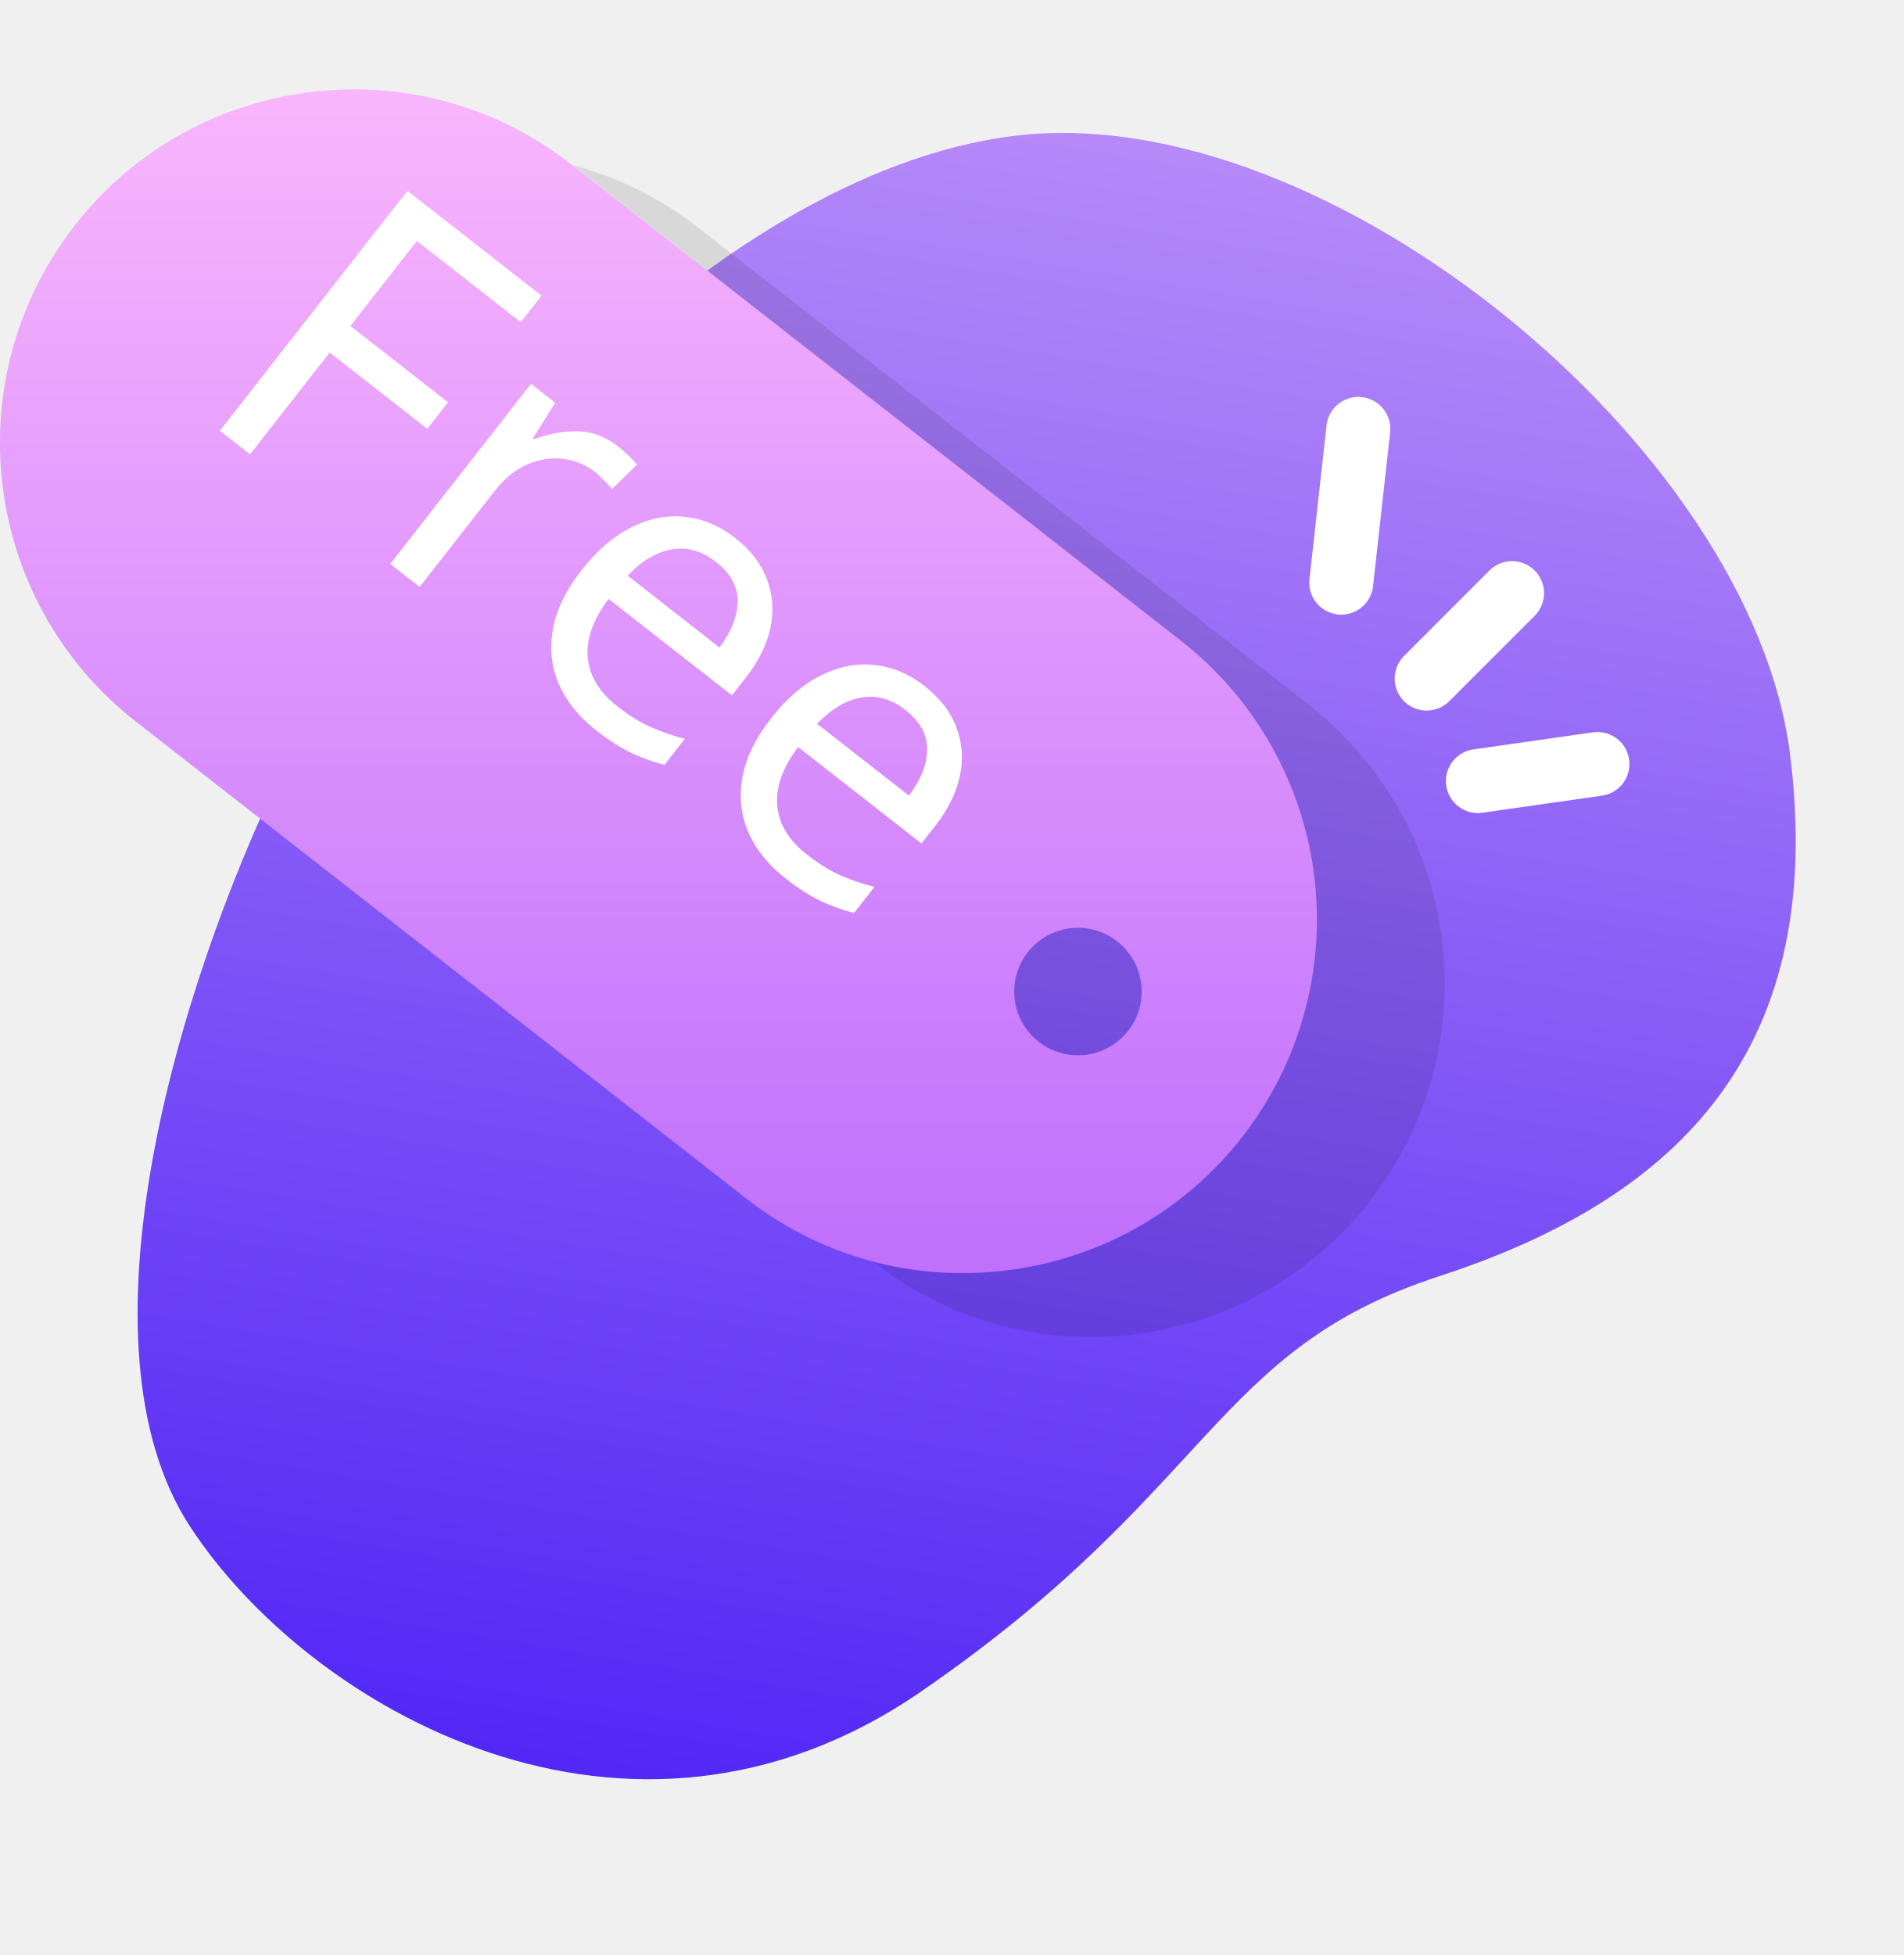
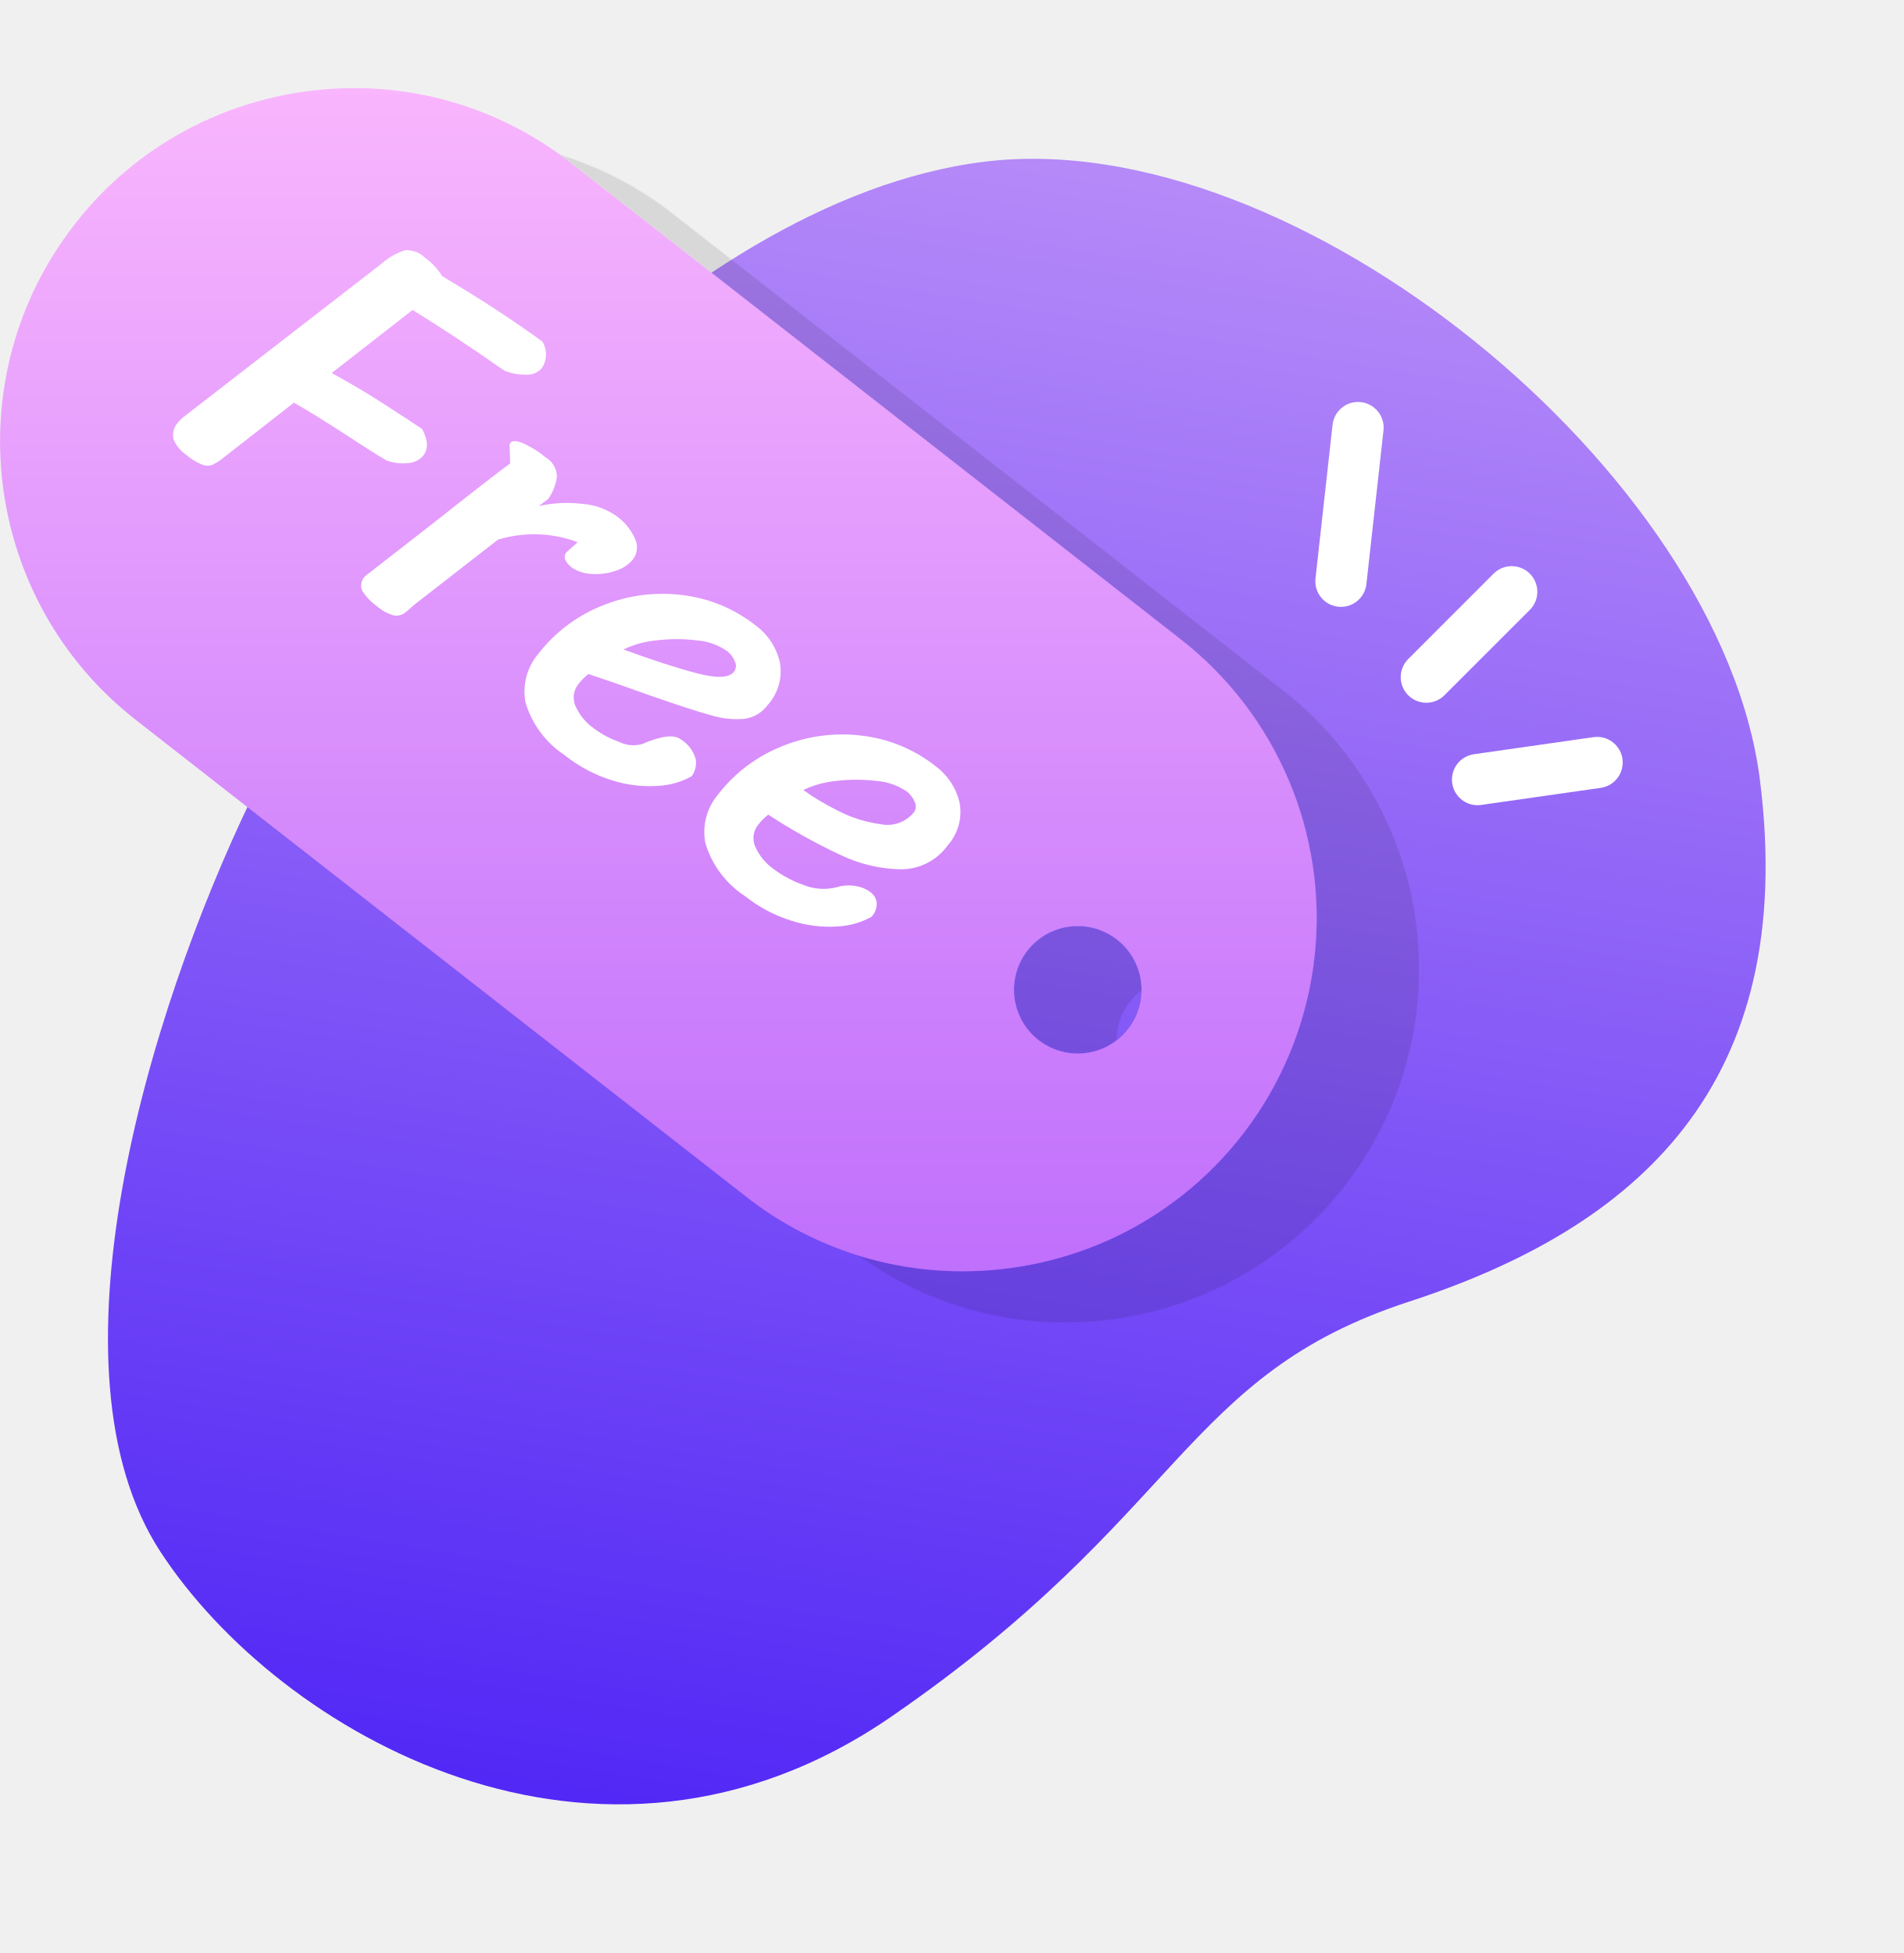
- <svg xmlns="http://www.w3.org/2000/svg" width="89.32" height="91.71" viewBox="0 0 89.32 91.71">
+ <svg xmlns="http://www.w3.org/2000/svg" width="111.466" height="114.382" viewBox="0 0 111.466 114.382">
  <defs>
-     <style>.a{fill:url(#a);}.b{fill:url(#b);}.c{fill:#fff;font-size:20px;font-family:Sriracha-Regular, Sriracha;}.d{fill:none;stroke:#fff;stroke-linecap:round;stroke-width:3px;}.e{filter:url(#c);}</style>
    <linearGradient id="a" x1="0.5" x2="0.5" y2="1" gradientUnits="objectBoundingBox">
      <stop offset="0" stop-color="#b589f8" />
      <stop offset="1" stop-color="#5228f6" />
    </linearGradient>
    <linearGradient id="b" x1="0.5" x2="0.5" y2="1" gradientUnits="objectBoundingBox">
      <stop offset="0" stop-color="#f9b6fd" />
      <stop offset="1" stop-color="#bf6ffc" />
    </linearGradient>
-     <filter id="c" x="0" y="4.193" width="67.789" height="58.527" filterUnits="userSpaceOnUse">
+     <filter id="c" x="0" y="5.166" width="83.109" height="72.294" filterUnits="userSpaceOnUse">
      <feOffset dx="6" dy="3" input="SourceAlpha" />
      <feGaussianBlur result="d" />
      <feFlood flood-opacity="0.102" />
      <feComposite operator="in" in2="d" />
      <feComposite in="SourceGraphic" />
    </filter>
  </defs>
-   <g transform="translate(-603.974 -4628.776)">
-     <path class="a" d="M4.718,71.8c6.927,7.405,23.211,13.39,35.114,1.672S50.5,55.331,60.375,50.061,76.619,36.923,72.319,23.068,45.565-3.447,31.472.853,5.912,25.218,2.807,36.206-2.209,64.394,4.718,71.8Z" transform="matrix(0.985, 0.174, -0.174, 0.985, 620.729, 4628.83)" />
-     <g class="e" transform="matrix(1, 0, 0, 1, 603.97, 4628.78)">
-       <path class="b" d="M45.191,55.527a16.42,16.42,0,0,1-10.2-3.516L6.377,29.654A16.586,16.586,0,0,1,3.518,6.375,16.418,16.418,0,0,1,9.436,1.618,16.744,16.744,0,0,1,16.6,0,16.421,16.421,0,0,1,26.8,3.516L55.413,25.873a16.59,16.59,0,0,1-3.06,28.036A16.747,16.747,0,0,1,45.191,55.527Zm5.385-16.2a2.993,2.993,0,1,0,2.993,2.993A3,3,0,0,0,50.576,39.324Z" transform="translate(0 4.19)" />
-     </g>
-     <text class="c" transform="matrix(0.788, 0.616, -0.616, 0.788, 628.388, 4660.002)">
-       <tspan x="-19.83" y="0">Free</tspan>
-     </text>
-     <line class="d" x1="0.801" y2="7.212" transform="translate(666.899 4648.896)" />
-     <line class="d" x1="4.007" y2="4.007" transform="translate(670.905 4656.601)" />
-     <line class="d" x1="5.609" y2="0.801" transform="translate(673.309 4664.615)" />
+   <path d="M1405.112,5781.987c8.645,9.241,28.966,16.71,43.82,2.086s13.312-22.637,25.636-29.213,20.271-16.4,14.9-33.685-33.387-33.089-50.975-27.723-31.9,30.406-35.772,44.118S1396.467,5772.746,1405.112,5781.987Z" transform="matrix(0.985, 0.174, -0.174, 0.985, -368.584, -5848.88)" fill="url(#a)" />
+   <g transform="matrix(1, 0, 0, 1, 0, 0)" filter="url(#c)">
+     <path d="M56.455,69.355a20.488,20.488,0,0,1-12.727-4.388l-35.71-27.9A20.7,20.7,0,0,1,4.451,8.016,20.485,20.485,0,0,1,11.835,2.08,20.894,20.894,0,0,1,20.773.061,20.492,20.492,0,0,1,33.5,4.45l35.71,27.9a20.7,20.7,0,0,1-3.818,34.987A20.9,20.9,0,0,1,56.455,69.355Zm6.72-20.221A3.735,3.735,0,1,0,66.91,52.87,3.74,3.74,0,0,0,63.176,49.135Z" transform="translate(-0.06 5.1)" fill="url(#b)" />
  </g>
+   <path d="M-11.661-17.732a1.443,1.443,0,0,1,.936,1.248,1.135,1.135,0,0,1-.494.871,3.141,3.141,0,0,1-1.118.585l-.312.026q-3.354.182-6.136.494l-1.456,5.824q1.924-.312,3.406-.442l1.768-.156,1.014-.078q1.014.442,1.014,1.2a1.267,1.267,0,0,1-.468.91,2.666,2.666,0,0,1-1.066.624l-.39.052q-1.17.13-2.184.208-2.652.234-3.77.416L-22.165-.936a3.134,3.134,0,0,1-.273.793.85.85,0,0,1-.494.364,3.549,3.549,0,0,1-1.053.117A2.037,2.037,0,0,1-25.168.065a1.063,1.063,0,0,1-.377-.923,1.89,1.89,0,0,1,.078-.546L-21.9-15.47a4.026,4.026,0,0,1,.611-1.521,1.511,1.511,0,0,1,1.183-.377,3.963,3.963,0,0,1,1.482.234Q-14.807-17.628-11.661-17.732ZM-8.073-.988q-.026.156-.117.611A.858.858,0,0,1-8.632.26,2.522,2.522,0,0,1-9.737.442,3.148,3.148,0,0,1-10.985.26a.77.77,0,0,1-.39-.78l1.248-4.966q1.04-4.29,1.378-5.46l-.65-.78a.249.249,0,0,1-.078-.182q0-.26.572-.429a5.844,5.844,0,0,1,1.586-.169A1.322,1.322,0,0,1-6.1-12a3.051,3.051,0,0,1,.39,1.313l-.182.676a7.447,7.447,0,0,1,1.937-1.677,3.934,3.934,0,0,1,1.963-.663,3.284,3.284,0,0,1,1.742.39,1.163,1.163,0,0,1,.624,1.014A2.093,2.093,0,0,1,0-9.815a3.552,3.552,0,0,1-.949.988,2.34,2.34,0,0,1-1.118.455,1.309,1.309,0,0,1-.7-.13.448.448,0,0,1-.182-.39l.156-.858a7.28,7.28,0,0,0-3.77,2.756ZM4.3.546A5.607,5.607,0,0,1,.585-.468a3.4,3.4,0,0,1-1.17-2.7A8.887,8.887,0,0,1,.65-7.748a9.314,9.314,0,0,1,3.3-3.341,8.542,8.542,0,0,1,4.459-1.235,3.7,3.7,0,0,1,2.444.819A2.945,2.945,0,0,1,11.843-9.1a2.025,2.025,0,0,1-.585,1.495,5.16,5.16,0,0,1-1.677,1.04Q8.489-6.11,6.045-5.278q-2.21.728-3.588,1.222a3.115,3.115,0,0,0-.1.806,1.25,1.25,0,0,0,.611,1.118,3.213,3.213,0,0,0,1.729.39,5.462,5.462,0,0,0,1.612-.286,1.865,1.865,0,0,0,1.144-.728q.884-1.612,1.612-1.612a1.966,1.966,0,0,1,1.443.4,1.4,1.4,0,0,1,.4.9A4.552,4.552,0,0,1,9.685-1.391,7.182,7.182,0,0,1,7.371,0,8.394,8.394,0,0,1,4.3.546ZM3.185-6.448Q5.759-7.28,7.423-7.995T9.087-9.412a.577.577,0,0,0-.338-.507,1.432,1.432,0,0,0-.728-.195,3.577,3.577,0,0,0-1.781.6A9.555,9.555,0,0,0,4.381-8.06,5.655,5.655,0,0,0,3.185-6.448ZM17.667.546A5.607,5.607,0,0,1,13.949-.468a3.4,3.4,0,0,1-1.17-2.7,8.887,8.887,0,0,1,1.235-4.576,9.314,9.314,0,0,1,3.3-3.341,8.542,8.542,0,0,1,4.459-1.235,3.7,3.7,0,0,1,2.444.819A2.945,2.945,0,0,1,25.207-9.1a3.358,3.358,0,0,1-1.313,2.8,8.548,8.548,0,0,1-3.3,1.508,34.109,34.109,0,0,1-4.771.741,3.115,3.115,0,0,0-.1.806,1.25,1.25,0,0,0,.611,1.118,3.213,3.213,0,0,0,1.729.39,6.5,6.5,0,0,0,1.911-.338A3.133,3.133,0,0,0,21.619-3.2a2.29,2.29,0,0,1,.793-.7,1.942,1.942,0,0,1,.923-.26.891.891,0,0,1,.676.273,1.147,1.147,0,0,1,.26.819,4.552,4.552,0,0,1-1.222,1.677A7.182,7.182,0,0,1,20.735,0,8.394,8.394,0,0,1,17.667.546ZM16.549-6.448a15.113,15.113,0,0,0,2.288-.286,7.619,7.619,0,0,0,2.5-.923,1.987,1.987,0,0,0,1.118-1.755.577.577,0,0,0-.338-.507,1.432,1.432,0,0,0-.728-.195,3.577,3.577,0,0,0-1.781.6A9.555,9.555,0,0,0,17.745-8.06,5.655,5.655,0,0,0,16.549-6.448Z" transform="matrix(0.788, 0.616, -0.616, 0.788, 30.027, 41.158)" fill="#fff" />
+   <line x1="1" y2="9" transform="translate(78.527 25.042)" fill="none" stroke="#fff" stroke-linecap="round" stroke-width="3" />
+   <line x1="5" y2="5" transform="translate(83.527 34.658)" fill="none" stroke="#fff" stroke-linecap="round" stroke-width="3" />
+   <line x1="7" y2="1" transform="translate(86.527 44.658)" fill="none" stroke="#fff" stroke-linecap="round" stroke-width="3" />
</svg>
